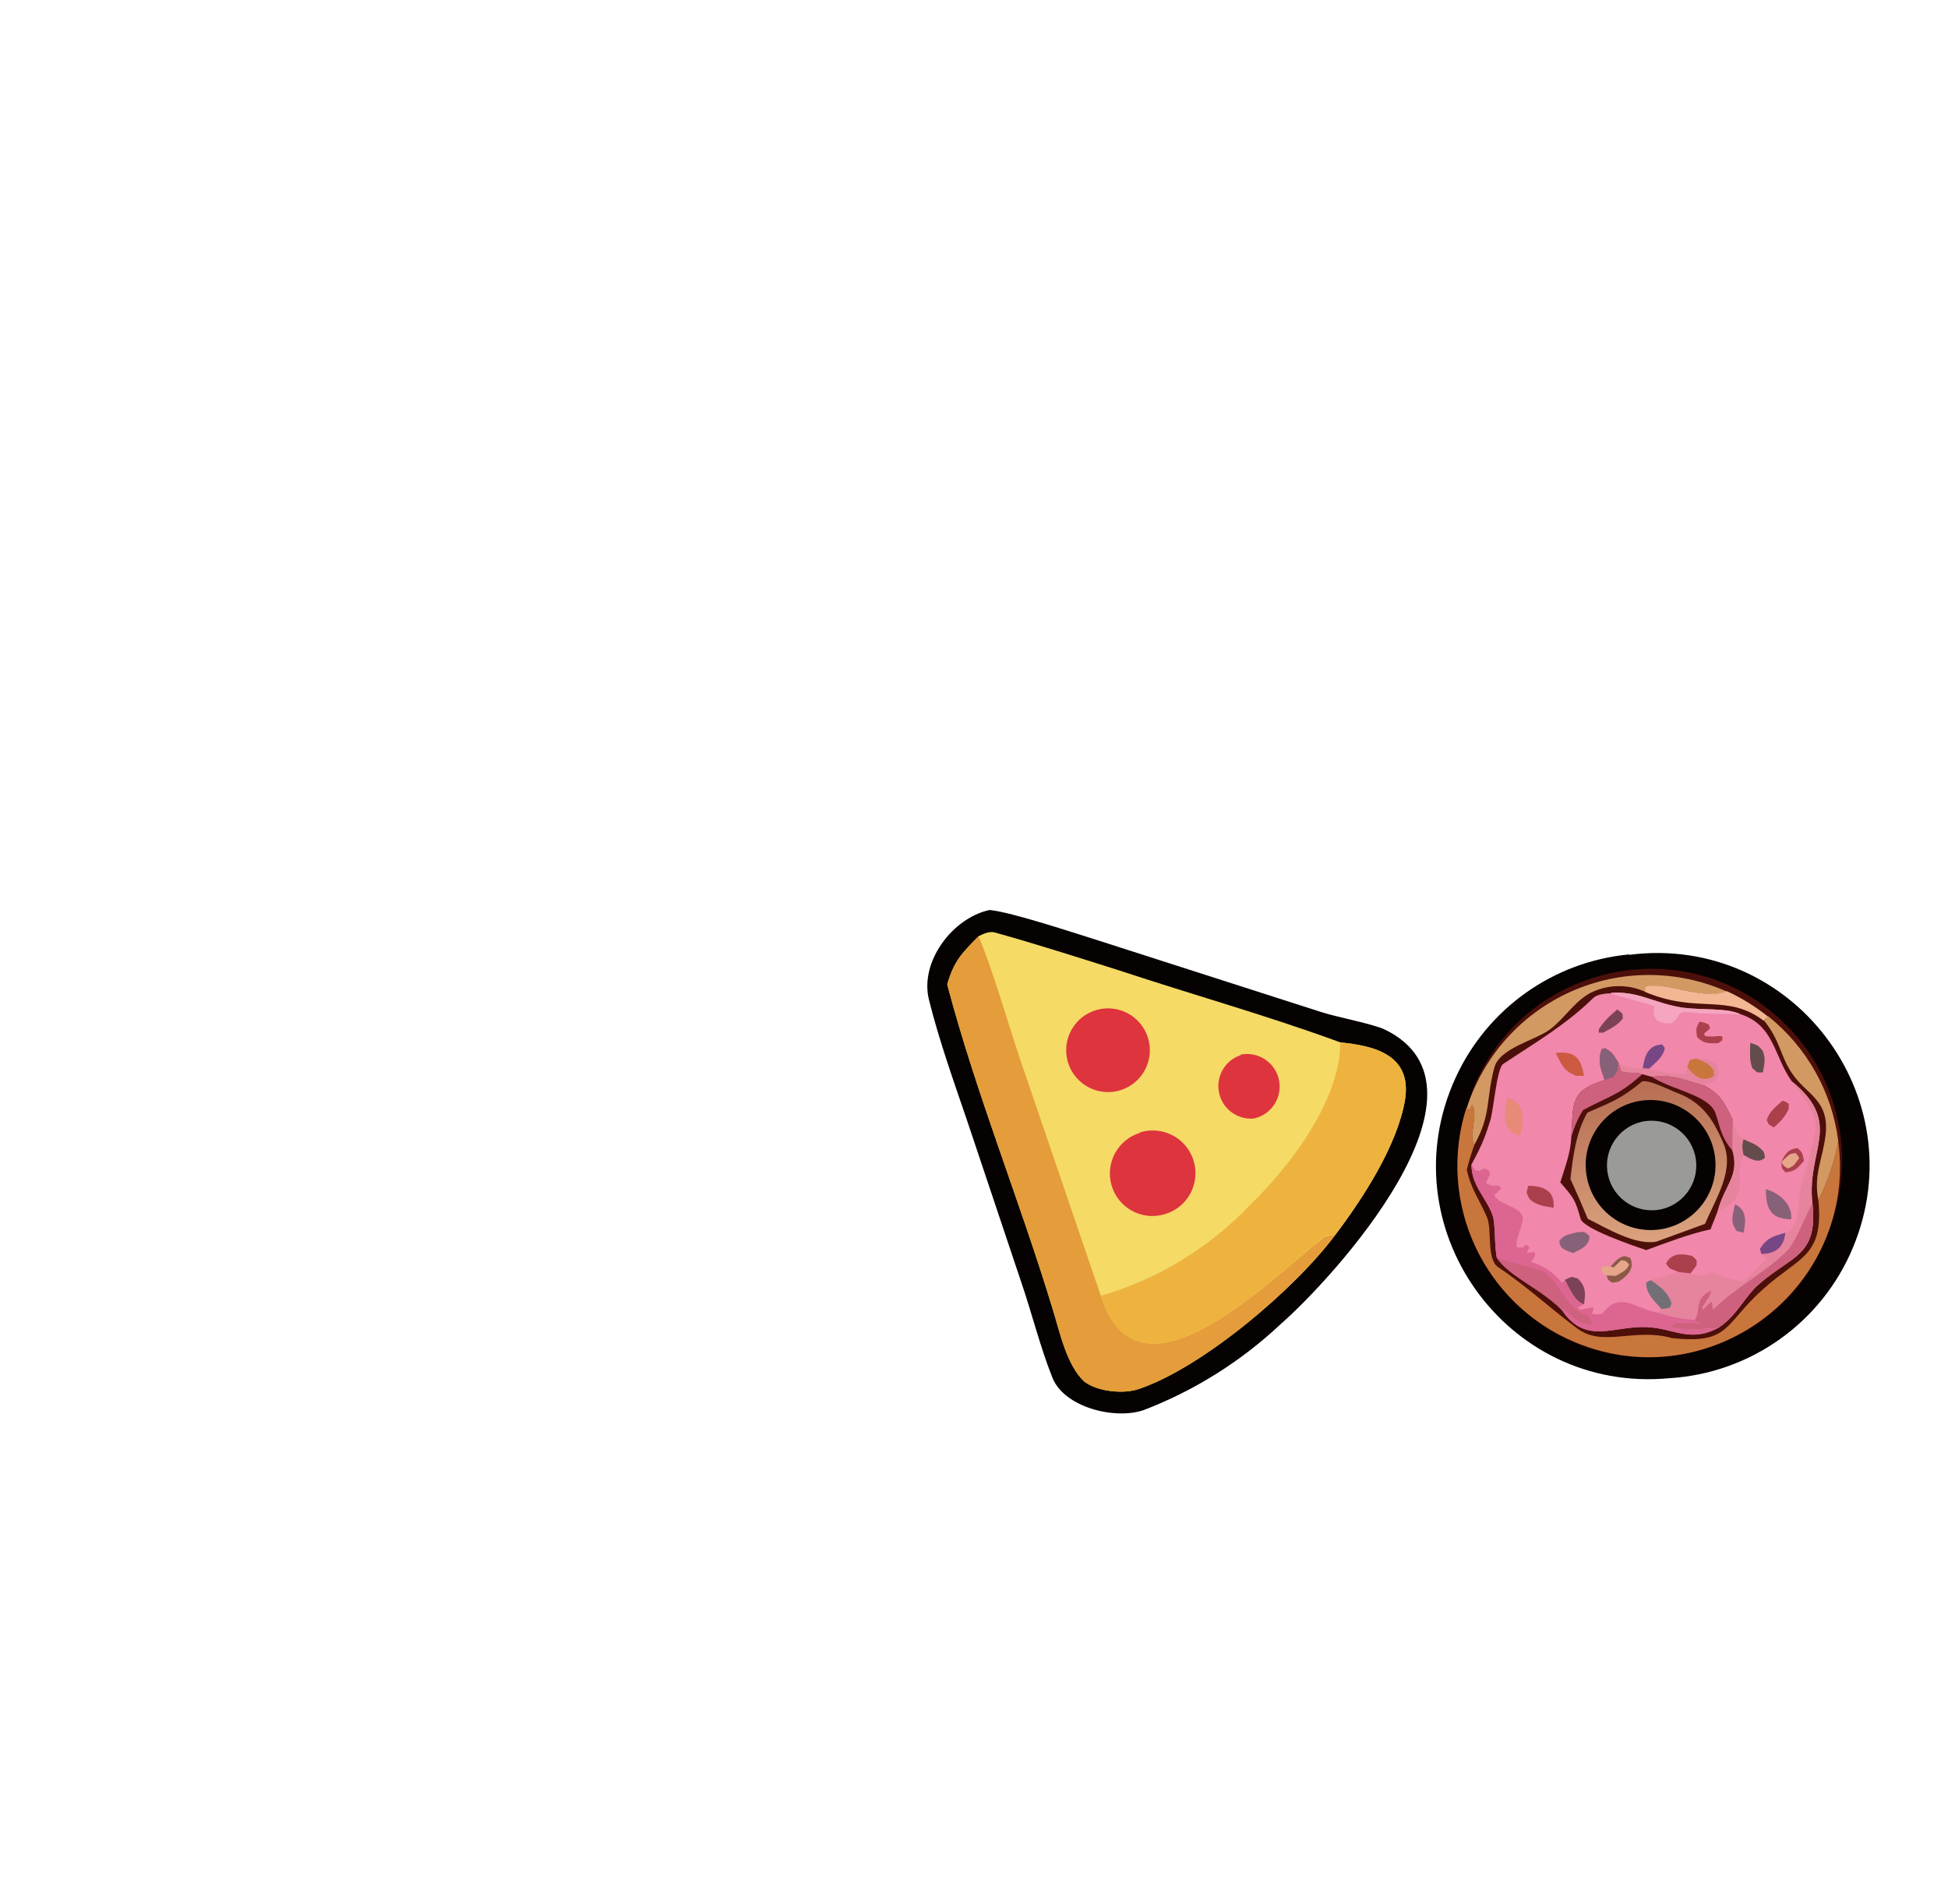
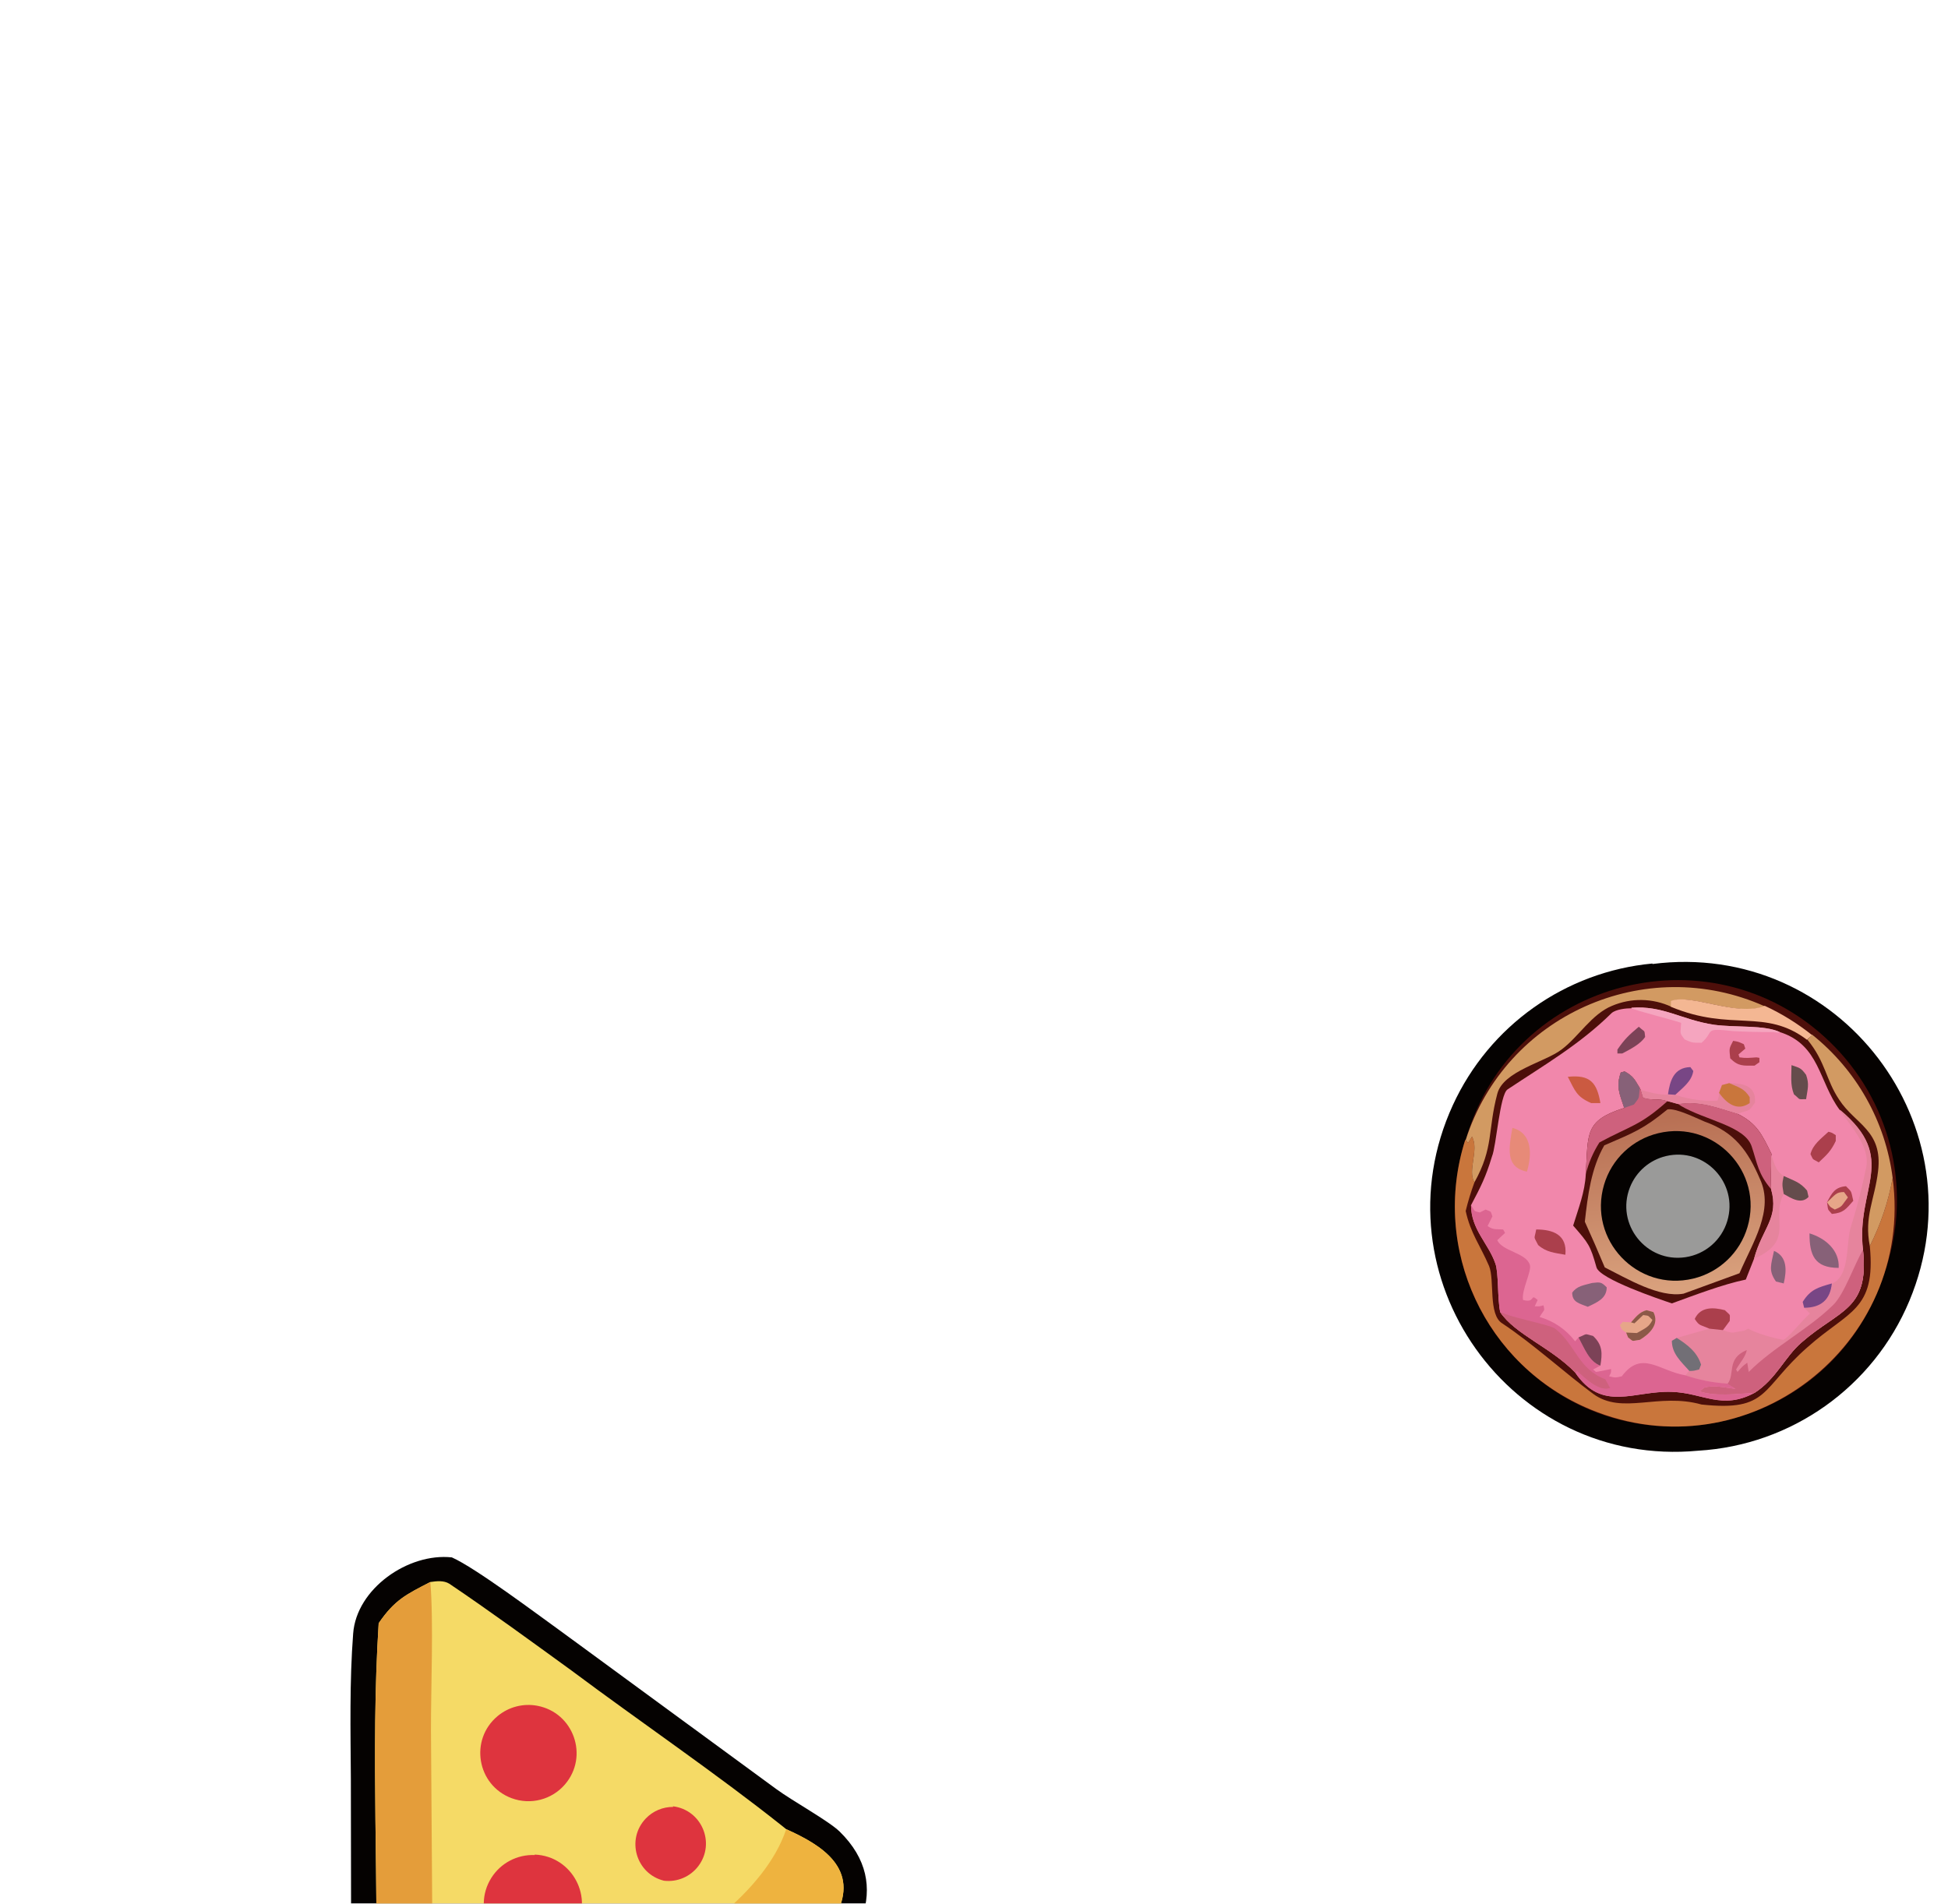
<svg xmlns="http://www.w3.org/2000/svg" width="44" height="43" viewBox="0 0 44 43">
  <defs>
    <clipPath id="clip_sgtfastfood_07">
      <rect x="0" y="0" width="44" height="43" />
    </clipPath>
  </defs>
  <g clip-path="url(#clip_sgtfastfood_07)">
-     <svg x="7.36" y="8.2" width="38.28" height="37.41" viewBox="302.735 92.883 345.962 391.463" preserveAspectRatio="xMidYMid meet" style="overflow:hidden">
+     <svg x="3.48" y="6.41" width="44" height="43" viewBox="302.71 92.887 345.95 391.467" preserveAspectRatio="xMidYMid meet" style="overflow:hidden">
      <defs>
-         <linearGradient id="m" x1="892.8" x2="884.2" y1="463.6" y2="462.7" gradientTransform="translate(-280.07 -357.64)" gradientUnits="userSpaceOnUse">
-           <stop offset="0" stop-color="#ab482f" />
-           <stop offset="1" stop-color="#c55f36" />
+         <linearGradient id="ak" x1="892.8" x2="884.2" y1="463.6" y2="462.7" gradientTransform="matrix(.89647 0 0 1 -280.07 -357.64)" gradientUnits="userSpaceOnUse">
+           <stop stop-color="#ab482f" offset="0" />
+           <stop stop-color="#c55f36" offset="1" />
        </linearGradient>
-         <linearGradient id="B" x1="703.1" x2="706.8" y1="513.5" y2="548.5" gradientTransform="translate(-116.9 -249.2)" gradientUnits="userSpaceOnUse">
-           <stop offset="0" stop-color="#b87054" />
-           <stop offset="1" stop-color="#d9a17d" />
+         <linearGradient id="ax" x1="703.1" x2="706.8" y1="513.5" y2="548.5" gradientTransform="translate(-116.89 -249.21)" gradientUnits="userSpaceOnUse">
+           <stop stop-color="#b87054" offset="0" />
+           <stop stop-color="#d9a17d" offset="1" />
        </linearGradient>
      </defs>
-       <path fill="url(#m)" d="M508.51 79.93c.45-5.8 1.57-9.57 8.65-7.47 2.06 3.8 1.88 4.6 1.52 9-3.4 9.7.06 37.58.45 37.7 0 5 1.44 16.5-3.85 17.9-1.65-.19-2.3.98-4.13-.95-2.38-.86-3.3-6.03-2.97-7.21-1.38-6.14 2.41-23.36 2.06-27.76-.12-1.73-1.93-15.44-1.81-17.3z" style="stroke:#000;stroke-width:3px" transform="translate(353.54 108.44)" />
-       <path fill="#c9763c" d="m508.61 82.86 2.3 2.3c.1 1.5 0 2.2 1 3.4 1-.6.6-.1 1.1-1.3 2.8 12.5 3.5 24.6 2.7 37.4-.4 6 3.81 11.29-3.19 11.19l-3.5-4.2c-.58-2.98.5-14 1.72-21.84 1.3-8.46-.01-13.88-.87-17.78-.14-1.74-1.5-7.3-1.36-9.17" style="stroke-width:3px" transform="translate(353.54 108.44)" />
-       <path fill="#050201" d="M432.3 222.2c5.3.5 20.5 5.6 26 7.3l52.3 16.8c4 1.3 12.3 2.8 15.2 4.2 28.6 14-12.3 58.8-24.8 69.7a99 99 0 0 1-32.2 20.2c-6.8 2.4-19-.6-21.7-7.8-2.8-7-4.8-15.1-7.3-22.4L427 272c-3.2-9.4-6.6-18.9-9-28.5-2.3-9 5.5-19.4 14.3-21.3" style="stroke-width:1" />
-       <path fill="#f5da66" d="M429.7 228.4c1.2-.6 2.5-1.2 3.8-.9 9.7 2.7 20 6 29.5 9 16.9 5.6 34.7 10.6 51.4 16.7l.8.3c8 .8 17 2.9 15.3 13.6-1.8 10.7-9.9 23.2-16.4 31.8-9.4 12.7-31.2 31.3-46.4 36.5-3.6 1.3-9.8.7-13-1.7-4.2-4-5.7-11.4-7.4-16.9-7.7-25.5-18.2-51.2-25-77 1.6-5.6 3.5-7.4 7.4-11.4" style="stroke-width:1" />
-       <path fill="#eeb33f" d="M515.2 253.5c8 .8 17 2.9 15.3 13.6-1.8 10.7-9.9 23.2-16.4 31.8l-2.5.4c-12.1 9.3-44 42.7-53 14.1a79 79 0 0 0 35.3-21.5c9.3-9 21.3-24.6 21.3-38.4" style="stroke-width:1" />
-       <path fill="#e49d3a" d="M429.7 228.4c3.3 7.7 7 20.7 9.8 29l19.1 56c9 28.6 40.9-4.8 53-14l2.5-.5c-9.4 12.7-31.2 31.3-46.4 36.5-3.6 1.3-9.8.7-13-1.7-4.2-4-5.7-11.4-7.4-16.9-7.7-25.5-18.2-51.2-25-77 1.6-5.6 3.5-7.4 7.4-11.4" style="stroke-width:1" />
-       <path fill="#de343e" d="M467.8 274.8a10.1 10.1 0 1 1 5.6 19.4 10.05 10.05 0 0 1-5.6-19.3m-9.2-29.3a9.9 9.9 0 1 1 2.73 19.6 9.9 9.9 0 0 1-2.72-19.6m33 10.8a7.7 7.7 0 1 1 3.1 15.1 7.7 7.7 0 0 1-3-15" style="stroke-width:1" />
-       <path fill="#050201" d="M583.5 232.8c38.41-4.95 67.77 33.53 52.85 69.26a50.3 50.3 0 0 1-43.44 30.83c-38.57 3.62-66.59-35.87-50.44-71.07a50.3 50.3 0 0 1 41.04-29.12" style="stroke-width:1" />
-       <path fill="#4d0f0a" d="M545.1 269c9.5-33.48 51.68-44.12 75.92-19.16a45.2 45.2 0 0 1 10.19 46.55c-10.55 33.18-53.06 42.5-76.51 16.78a45.2 45.2 0 0 1-9.7-44.18" style="stroke-width:1" />
-       <path fill="#c9763c" d="m545.1 269 .5.6.8-1.3c1.5 2.7-1 7 .5 9.4q-1.08 3-1.8 5.9c1 4.6 3 7.1 4.8 11.3 1.2 2.9-.2 10 2.7 11.8 6.2 4.1 12.9 10.2 18.7 14.5 6 4.4 13.4-.3 22.3 2.2 14 1.5 12.1-3.3 21.8-11.8 8.4-7.5 14.1-7.5 12.8-20.8a51 51 0 0 0 4.7-14c4.53 34.5-30 60.95-62.13 47.61A45.2 45.2 0 0 1 545 269" style="stroke-width:1" />
-       <path fill="#d29a62" d="M545.1 269a45.2 45.2 0 0 1 61.5-27.5c-5.8 2.2-15-2.7-19.2-1v1.1a15 15 0 0 0-12.2-.2c-4.2 1.7-6.9 6.4-10.4 9-3.4 2.6-12 4.4-13.2 9.1-2 7.5-.7 11-4.7 18.2-1.5-2.4 1-6.7-.5-9.4l-.8 1.3zm71.2-21.7a45 45 0 0 1 16.6 29.5 51 51 0 0 1-4.7 14c-1.2-6.1 1-9.5 1.7-15.4 1-8.4-4.7-9.6-8-14.7-2.7-4-2.8-7.8-6.5-12.3z" style="stroke-width:1" />
-       <path fill="#f4b793" d="M587.3 241.6v-1.2c4.2-1.6 13.5 3.3 19.3 1a47 47 0 0 1 9.7 6l-1 1c-8.7-6.6-15.5-1.6-28-6.8" style="stroke-width:1" />
-       <path fill="#f187ab" d="M579.2 241.8c6.5-.5 10.3 2.5 17 3.5 4.5.6 10.3 0 13.5 1.5 8.2 2.6 8 10.2 12.3 16 12.2 10.1 3.3 16 4.8 28.8 1.3 12.4-4.8 12.2-12.6 19-3.5 3-5.2 7.5-9.7 10.4-6.7 3.6-10.6 0-17-.2-7.8-.3-14.3 4.3-19.9-4-4.9-5.1-12.3-7.8-15.4-12.4-.6-2.7-.3-8.2-1-10-1.4-4.1-5-7-5-12 2-3.8 3-5.7 4.3-10 .9-2.1 1.6-12.7 3.2-13.8 7.5-5 14.8-9.2 21.4-15.7.9-.8 3-1 4.1-1" style="stroke-width:1" />
-       <path fill="#e6849d" d="M622.1 262.8c12.1 10.1 3.2 16 4.7 28.8 1.3 12.4-4.8 12.2-12.6 19-3.5 3-5.2 7.5-9.7 10.4-3.5.2-8 .8-11.3-.3l1-.8c2.1-.5 4.2 0 6.4.3l-1.7-1c-3-.4-5.7-.7-8.6-1.8l.8-1c-1.8-2-3.6-3.5-3.6-6.1l1-.6 6.7-1.9c1.1 0 1.7 0 2.8.3 2.3.8 1.7.5 4.4.1l.8-.4c1.8 1 5 1.9 7.2 2.3 1-.3 4-4.2 5.5-5.4l-1.2-1.2q5.21 0 5.8-5c3.6-1.6 2.8-7.9 3.7-11.3q2.01-6.3 3.3-12.8c.7-4-3.1-8.2-5.5-11.5" style="stroke-width:1" />
-       <path fill="#ce617d" d="M626.8 291.6c1.3 12.4-4.8 12.2-12.6 19-3.5 3-5.2 7.5-9.7 10.4-3.5.2-8 .8-11.3-.3l1-.8c2.1-.5 4.2 0 6.4.3l-1.7-1c1.7-2-.3-5.2 4-7-.2 1.3-1.4 2.6-2.2 4l.3.5c.9-1 .9-1.1 2-1.9l.3 1.9c5.2-5.2 12.2-8.7 17.4-13.8 2.3-2.3 4.3-8.3 6.1-11.3" style="stroke-width:1" />
-       <path fill="#726f76" d="M591.1 316.5c-1.8-2-3.6-3.6-3.6-6.2l1-.6c2.2 1.4 4.2 2.9 5 5.5l-.4 1c-1 .2-.9.3-2 .3" style="stroke-width:1" />
-       <path fill="#dc6591" d="M546.2 282.4c1 1.5.4 1.1 1.8 1.5l1.2-.6c1.3.6.9.1 1.4 1.4l-1 2c1.2.8 1.6.6 3.2.7l.4.7-1.6 1.5c1 2.3 6 2.6 6.7 5.1.4 1.3-1.8 5.3-1.4 7.2 2.7.7 1.3-1.5 3 0l-.6 1.3c1.2 0 .6.1 1.8-.2.3 1.3.2.7-.8 2.4a14 14 0 0 1 7.3 5l.7-.8c1.2 2.2 2.2 5 4.5 5.8l-1.5.8.6.5.6-.1 2.5-.5c0 1 0 .6-.4 1.5 1.3.3 1.3.3 2.6 0 4.1-5.5 7.7-1.1 13.1-.2q4.1 1.4 8.6 1.7l1.7 1.1c-2.2-.3-4.3-.8-6.4-.3l-1 .8c3.3 1.1 7.8.5 11.3.3-6.7 3.6-10.6 0-17-.2-7.8-.3-14.3 4.3-19.9-4-4.9-5.1-12.3-7.8-15.4-12.4-.6-2.7-.3-8.2-1-10-1.4-4.1-5-7-5-12" style="stroke-width:1" />
-       <path fill="#ce617d" d="m552.2 304.4.8.3c2.8 1.1 9.4 2.3 10.5 3.1 4.2 3.3 4.7 8.3 10.3 10.4l1 1.8c-2.3.8-5.1-2-6.8-3.5l-.4.3c-4.9-5.1-12.3-7.8-15.4-12.4" style="stroke-width:1" />
-       <path fill="#f5a5bf" d="M579.2 241.8c6.5-.5 10.3 2.5 17 3.5 4.5.6 10.3 0 13.5 1.5-.8.2-.3.1-1.4 0h-.6q-3.78 0-7.6-.2c-6.3-.7-3.7 0-6.5 2.4-2 0-1.9 0-3.5-.7-1.1-1.5-.8-1-.7-3.4-2-.7-9.3-2.5-10.2-3" style="stroke-width:1" />
-       <path fill="#ab3f4c" d="M595.2 307.8c-2-.9-2-.5-3-2 1.2-2.6 3.9-2.4 6.2-1.8 1.3 1.3 1 .6 1 2.2l-1.4 1.9z" style="stroke-width:1" />
-       <path fill="#784685" d="m614.7 303.5-.3-1.2c1.6-2.6 3.2-3 6-3.8q-.48 5-5.7 5" style="stroke-width:1" />
-       <path fill="#7c4257" d="M568.3 309.6c2-.8 1-.8 3-.3 2 1.9 1.9 3.6 1.5 6.1-2.3-.8-3.3-3.6-4.5-5.8" style="stroke-width:1" />
-       <path fill="#4d0f0a" d="M577.7 262.4c-1-3-1.7-4.4-.7-7.3l.8-.2c1.8 1 2 1.6 3.1 3.4l.2.4.5 1.6c2.5.7 2.9 0 5 .7l2.2.6c4.5-.7 7.8.7 12.2 2 4 2 5 4.2 7 8.3-.1 2-.2 5.3-.1 7.2 1.7 6-1.8 8-3.5 14.3l-1.7 4.3c-4.8 1-10.5 3.2-15.2 4.9-2.7-.9-14.8-5-15.5-7.4-1.3-4.6-1.6-4.9-4.8-8.6 1.1-3.6 2.4-6.8 2.6-10.6.5-8.4-.3-11 7.9-13.6" style="stroke-width:1" />
-       <path fill="#ce617d" d="M577.7 262.4c-1-3-1.7-4.4-.7-7.3l.8-.2c1.8 1 2 1.6 3.1 3.4l.2.4.5 1.6c2.5.7 2.9 0 5 .7-5.7 5.1-7.5 5-14 8.5a22 22 0 0 0-2.8 6.5c.5-8.4-.3-11 7.9-13.6" style="stroke-width:1" />
-       <path fill="#876178" d="M577.7 262.4c-1-3-1.7-4.4-.7-7.3l.8-.2c1.8 1 2 1.6 3.1 3.4-.3 2.4.1 1.7-1.2 3.4z" style="stroke-width:1" />
-       <path fill="#ce617d" d="M588.8 261.6c4.5-.7 7.8.7 12.2 2 4 2 5 4.2 7 8.3-.1 2-.2 5.3-.1 7.2-2.7-3.2-2.8-5.2-4-8.8-1.4-4.2-9.6-5.4-14.5-8.3z" style="stroke-width:1" />
-       <path fill="url(#B)" d="M586.6 262.7c1.7-.3 5.7 1.7 7.6 2.5 6.2 2.2 8.9 6 11.4 11.8 3 6.4-1.5 13.1-4.2 19.4l-11.5 4.2c-5 .9-11.6-3.1-16.2-5.4q-1.99-4.8-4.1-9.4c.6-5.4 1.3-11 4-15.7 6-2.6 8-3.3 13-7.4" style="stroke-width:1" />
-       <path fill="#050201" d="M584.7 267.6a15.38 15.38 0 1 1 7.21 29.9 15.38 15.38 0 0 1-7.2-29.9" style="stroke-width:1" />
-       <path fill="#9a9a99" d="M586.3 272.3a10.6 10.6 0 1 1 4.89 20.63 10.6 10.6 0 0 1-4.88-20.63" style="stroke-width:1" />
-       <path fill="#e6849d" d="M607.9 271.9c.7 2 .9 3.4 2.6 4.5 2.1 1 3.3 1.2 4.8 3l.3 1.3c-1.5 1.6-3.5.3-5.1-.6-2.8 5 2.5 9.6-6.1 13.3 1.7-6.3 5.2-8.4 3.5-14.3z" style="stroke-width:1" />
-       <path fill="#654c4c" d="M610.5 276.4c2.1 1 3.3 1.2 4.8 3l.3 1.3c-1.5 1.6-3.5.3-5.1-.6-.3-1.8-.4-1.9 0-3.7" style="stroke-width:1" />
-       <path fill="#e6849d" d="M599.3 257.3c3 .1 5.5.5 5.3 4-1.4 2-1 1.4-3.6 2.3-4.4-1.3-7.7-2.7-12.2-2l-2.2-.6c-2.1-.8-2.5 0-5-.7l-.5-1.6c2.3.6 3.2.9 5.6 1h1.5c2.8.95 5.76 1.36 8.7 1.2.2-.8.3-.8.3-1.6l.6-1.6z" style="stroke-width:1" />
-       <path fill="#c9763c" d="m597.2 259.3.6-1.6 1.5-.4c2 .9 3.1 1.1 4.2 2.9v1.2c-2.6 1.8-4.8 0-6.3-2.1" style="stroke-width:1" />
-       <path fill="#e6a689" d="M579.1 306.5c1-1.1 1.7-2.1 3.2-2.5l1.4.4c1.3 2.5-.8 4.5-2.8 5.7-1.8.2-1.1.5-2.4-.5l-.4-1c-1-.7-.7-.3-1.3-1.5l.6-.7z" style="stroke-width:1" />
-       <path fill="#8c5948" d="M579.1 306.5c1-1.1 1.7-2.1 3.2-2.5l1.4.4c1.3 2.5-.8 4.5-2.8 5.7-1.8.2-1.1.5-2.4-.5l-.4-1 2.2.1c1.7-1 2.5-1.2 3.2-2.7-1.1-1-.5-.8-1.9-1l-1.8 1.7z" style="stroke-width:1" />
-       <path fill="#e78a78" d="M554.7 266.5c4.2 1.1 4 5.6 3 9-4.7-.9-3.6-5.3-3-9" style="stroke-width:1" />
-       <path fill="#876178" d="M615.8 288.2c3.3 1 6.2 3.5 6 7.1-5 0-6-2.7-6-7m-44.7 10.1c1.7-.2 1.9-.2 3 .9 0 2.3-2 3.1-3.9 4-1.7-.7-3.2-.9-3.2-2.9 1-1.4 2.3-1.5 4.1-2" style="stroke-width:1" />
-       <path fill="#ab3f4c" d="M559.6 287.4c3.5 0 6.4 1.1 6 5.2-2.2-.4-3.9-.5-5.6-2-1-2-.8-1-.4-3.2m59.8-5.6c1-1.9 1.6-3.1 3.9-3.3 1.3 1.3 1 .9 1.5 3-1.5 1.7-2 2.5-4.4 2.7-1-1.2-.7-.5-1-2.4" style="stroke-width:1" />
-       <path fill="#e6a689" d="M619.4 281.8c1.7-1.5 1.8-2.1 3.5-2.1l.8 1.1c-1.4 1.8-1 1.8-2.7 2.5-1.2-.7-.8-.4-1.6-1.5" style="stroke-width:1" />
-       <path fill="#cb5a41" d="M566.1 256c4.7-.5 6 1.3 6.7 5.4h-1.9c-3-1.3-3.3-2.5-4.8-5.4" style="stroke-width:1" />
-       <path fill="#ab3f4c" d="M619.7 267.3c.8.2.7.2 1.5.7v1.2c-1 2.1-1.8 2.8-3.5 4.4-1.5-.9-1-.3-1.7-1.7.5-2 2.2-3.2 3.7-4.6" style="stroke-width:1" />
-       <path fill="#654c4c" d="M612.1 253.6c1.7.6 1.9.5 3 2 .7 2 .3 2.9 0 5-1.9 0-1 .2-2.5-1-.8-2-.5-3.9-.5-6" style="stroke-width:1" />
-       <path fill="#784685" d="M586.7 259.6c.4-2.8 1.2-5.5 4.6-5.6l.6.8c-.3 2.1-2.1 3.4-3.7 4.9z" style="stroke-width:1" />
-       <path fill="#ab3f4c" d="M600.1 248.6c1.2.2 1.1.2 2.2.7l.3.9-1.4 1.2.2.6c1.4.2 2 .1 3.5 0l.6.1v.9l-1 .7c-2.3 0-3.3.2-5-1.5-.2-2-.3-1.9.6-3.6" style="stroke-width:1" />
-       <path fill="#7c4257" d="M580.7 245.7c1.4 1.3 1.1.5 1.3 2.1-1 1.5-3 2.5-4.7 3.4h-1v-.8c1.5-2.2 2.4-3 4.4-4.7" style="stroke-width:1" />
-       <path fill="#876178" d="M608.5 291.8c2.8 1.2 2.6 4.1 2 6.7l-1.6-.4c-1.6-2.3-1-3.4-.4-6.3" style="stroke-width:1" />
+       <g transform="matrix(.95101 .30916 -.30916 .95101 -2e-6 0)" style="transform-origin:-231.847px -156.556px">
+ 
+ 
+ 
+ 
+ 
+ </g>
+       <g transform="translate(353.54 108.44)" stroke-width="3px">
+         <path d="m508.51 79.925c0.448-5.8 1.565-9.568 8.647-7.468 2.062 3.8 1.883 4.6 1.524 9-3.408 9.694 0.052 37.584 0.448 37.7 0 5 1.435 16.5-3.854 17.9-1.645-0.182-2.297 0.988-4.128-0.948-2.38-0.854-3.307-6.027-2.969-7.211-1.383-6.135 2.413-23.358 2.058-27.758-0.119-1.734-1.929-15.442-1.81-17.308l0.084-3.907z" fill="url(#ak)" stroke="#000" />
+         <path d="m508.61 82.857 2.3 2.3c0.1 1.5 0 2.2 1 3.4 1-0.6 0.6-0.1 1.1-1.3 2.8 12.5 3.5 24.6 2.7 37.4-0.4 6 3.814 11.293-3.186 11.193l-3.514-4.193c-0.567-2.99 0.511-14.001 1.726-21.848 1.31-8.462-7e-3 -13.881-0.872-17.781-0.133-1.734-1.487-7.305-1.354-9.171" fill="#c9763c" />
+       </g>
+       <g transform="matrix(.94871 .31614 -.31614 .94871 -3.2528 7.368)" style="transform-origin:476.68px 281.702px">
+         <path d="m432.31 222.2c5.3 0.5 20.5 5.6 26 7.3l52.3 16.8c4 1.3 12.3 2.8 15.2 4.2 28.6 14-12.3 58.8-24.8 69.7-9.327 8.75-20.262 15.609-32.2 20.2-6.8 2.4-19-0.6-21.7-7.8-2.8-7-4.8-15.1-7.3-22.4l-12.8-38.2c-3.2-9.4-6.6-18.9-9-28.5-2.3-9 5.5-19.4 14.3-21.3" fill="#050201" />
+         <path d="m429.71 228.4c1.2-0.6 2.5-1.2 3.8-0.9 9.7 2.7 20 6 29.5 9 16.9 5.6 34.7 10.6 51.4 16.7l0.8 0.3c8 0.8 17 2.9 15.3 13.6-1.8 10.7-9.9 23.2-16.4 31.8-9.4 12.7-31.2 31.3-46.4 36.5-3.6 1.3-9.8 0.7-13-1.7-4.2-4-5.7-11.4-7.4-16.9-7.7-25.5-18.2-51.2-25-77 1.6-5.6 3.5-7.4 7.4-11.4" fill="#f5da66" />
+         <path d="m515.21 253.5c8 0.8 17 2.9 15.3 13.6-1.8 10.7-9.9 23.2-16.4 31.8l-2.5 0.4c-12.1 9.3-44 42.7-53 14.1 13.466-3.907 25.65-11.328 35.3-21.5 9.3-9 21.3-24.6 21.3-38.4" fill="#eeb33f" />
+         <path d="m429.71 228.4c3.3 7.7 7 20.7 9.8 29l19.1 56c9 28.6 40.9-4.8 53-14l2.5-0.5c-9.4 12.7-31.2 31.3-46.4 36.5-3.6 1.3-9.8 0.7-13-1.7-4.2-4-5.7-11.4-7.4-16.9-7.7-25.5-18.2-51.2-25-77 1.6-5.6 3.5-7.4 7.4-11.4" fill="#e49d3a" />
+         <path d="m467.81 274.8c7.467-2.156 14.468 4.58 12.601 12.125-0.867 3.501-3.535 6.274-7.001 7.275-7.428 2.155-14.404-4.539-12.557-12.05 0.858-3.486 3.51-6.25 6.957-7.25m-9.2-29.3c7.549-1.045 13.399 6.473 10.529 13.534-1.565 3.853-5.372 6.316-9.529 6.166-7.616-0.276-12.078-8.692-8.031-15.15 1.555-2.483 4.13-4.149 7.031-4.55m33 10.8c5.812-1.194 10.736 4.352 8.864 9.982-0.869 2.613-3.066 4.564-5.764 5.118-5.907 0.483-10.123-5.609-7.589-10.968 0.909-1.919 2.569-3.378 4.589-4.032" fill="#de343e" />
+       </g>
+       <path d="m583.51 232.8c38.404-4.945 67.76 33.538 52.84 69.269-7.403 17.73-24.26 29.694-43.44 30.831-38.567 3.618-66.588-35.871-50.438-71.08 7.496-16.341 23.139-27.441 41.038-29.12" fill="#050201" />
+       <path d="m545.11 269c9.497-33.474 51.669-44.115 75.91-19.154 11.966 12.322 15.914 30.36 10.19 46.554-10.546 33.178-53.054 42.498-76.514 16.775-10.888-11.937-14.58-28.777-9.686-44.175" fill="#4d0f0a" />
+       <path d="m545.11 269 0.5 0.6 0.8-1.3c1.5 2.7-1 7 0.5 9.4-0.733 2-1.333 3.966-1.8 5.9 1 4.6 3 7.1 4.8 11.3 1.2 2.9-0.2 10 2.7 11.8 6.2 4.1 12.9 10.2 18.7 14.5 6 4.4 13.4-0.3 22.3 2.2 14 1.5 12.1-3.3 21.8-11.8 8.4-7.5 14.1-7.5 12.8-20.8 2.238-4.414 3.821-9.13 4.7-14 4.52 34.5-30.003 60.955-62.141 47.619-21.666-8.99-32.854-33.061-25.759-55.419" fill="#c9763c" />
+       <path d="m545.11 269c8.206-25.666 36.901-38.497 61.5-27.5-5.8 2.2-15-2.7-19.2-1v1.1c-3.854-1.793-8.288-1.865-12.2-0.2-4.2 1.7-6.9 6.4-10.4 9-3.4 2.6-12 4.4-13.2 9.1-2 7.5-0.7 11-4.7 18.2-1.5-2.4 1-6.7-0.5-9.4l-0.8 1.3-0.5-0.6zm71.2-21.7c9.162 7.298 15.117 17.881 16.6 29.5-0.879 4.87-2.462 9.586-4.7 14-1.2-6.1 1-9.5 1.7-15.4 1-8.4-4.7-9.6-8-14.7-2.7-4-2.8-7.8-6.5-12.3l0.9-1.1z" fill="#d29a62" />
+       <path d="m587.31 241.6v-1.2c4.2-1.6 13.5 3.3 19.3 1 3.467 1.6 6.7 3.6 9.7 6l-1 1c-8.7-6.6-15.5-1.6-28-6.8" fill="#f4b793" />
+       <path d="m579.21 241.8c6.5-0.5 10.3 2.5 17 3.5 4.5 0.6 10.3 0 13.5 1.5 8.2 2.6 8 10.2 12.3 16 12.2 10.1 3.3 16 4.8 28.8 1.3 12.4-4.8 12.2-12.6 19-3.5 3-5.2 7.5-9.7 10.4-6.7 3.6-10.6 0-17-0.2-7.8-0.3-14.3 4.3-19.9-4-4.9-5.1-12.3-7.8-15.4-12.4-0.6-2.7-0.3-8.2-1-10-1.4-4.1-5-7-5-12 2-3.8 3-5.7 4.3-10 0.9-2.1 1.6-12.7 3.2-13.8 7.5-5 14.8-9.2 21.4-15.7 0.9-0.8 3-1 4.1-1" fill="#f187ab" />
+       <path d="m622.11 262.8c12.1 10.1 3.2 16 4.7 28.8 1.3 12.4-4.8 12.2-12.6 19-3.5 3-5.2 7.5-9.7 10.4-3.5 0.2-8 0.8-11.3-0.3l1-0.8c2.1-0.5 4.2 0 6.4 0.3l-1.7-1c-3-0.4-5.7-0.7-8.6-1.8l0.8-1c-1.8-2-3.6-3.5-3.6-6.1l1-0.6 6.7-1.9c1.1 0 1.7 0 2.8 0.3 2.3 0.8 1.7 0.5 4.4 0.1l0.8-0.4c1.8 1 5 1.9 7.2 2.3 1-0.3 4-4.2 5.5-5.4l-1.2-1.2c3.467 0 5.4-1.667 5.8-5 3.6-1.6 2.8-7.9 3.7-11.3 1.334-4.2 2.434-8.467 3.3-12.8 0.7-4-3.1-8.2-5.5-11.5" fill="#e6849d" />
+       <path d="m626.81 291.6c1.3 12.4-4.8 12.2-12.6 19-3.5 3-5.2 7.5-9.7 10.4-3.5 0.2-8 0.8-11.3-0.3l1-0.8c2.1-0.5 4.2 0 6.4 0.3l-1.7-1c1.7-2-0.3-5.2 4-7-0.2 1.3-1.4 2.6-2.2 4l0.3 0.5c0.9-1 0.9-1.1 2-1.9l0.3 1.9c5.2-5.2 12.2-8.7 17.4-13.8 2.3-2.3 4.3-8.3 6.1-11.3" fill="#ce617d" />
+       <path d="m591.11 316.5c-1.8-2-3.6-3.6-3.6-6.2l1-0.6c2.2 1.4 4.2 2.9 5 5.5l-0.4 1c-1 0.2-0.9 0.3-2 0.3" fill="#726f76" />
+       <path d="m546.21 282.4c1 1.5 0.4 1.1 1.8 1.5l1.2-0.6c1.3 0.6 0.9 0.1 1.4 1.4l-1 2c1.2 0.8 1.6 0.6 3.2 0.7l0.4 0.7-1.6 1.5c1 2.3 6 2.6 6.7 5.1 0.4 1.3-1.8 5.3-1.4 7.2 2.7 0.7 1.3-1.5 3 0l-0.6 1.3c1.2 0 0.6 0.1 1.8-0.2 0.3 1.3 0.2 0.7-0.8 2.4 2.91 0.833 5.471 2.588 7.3 5l0.7-0.8c1.2 2.2 2.2 5 4.5 5.8l-1.5 0.8 0.6 0.5 0.6-0.1 2.5-0.5c0 1 0 0.6-0.4 1.5 1.3 0.3 1.3 0.3 2.6 0 4.1-5.5 7.7-1.1 13.1-0.2 2.734 0.933 5.6 1.5 8.6 1.7l1.7 1.1c-2.2-0.3-4.3-0.8-6.4-0.3l-1 0.8c3.3 1.1 7.8 0.5 11.3 0.3-6.7 3.6-10.6 0-17-0.2-7.8-0.3-14.3 4.3-19.9-4-4.9-5.1-12.3-7.8-15.4-12.4-0.6-2.7-0.3-8.2-1-10-1.4-4.1-5-7-5-12" fill="#dc6591" />
+       <path d="m552.21 304.4 0.8 0.3c2.8 1.1 9.4 2.3 10.5 3.1 4.2 3.3 4.7 8.3 10.3 10.4l1 1.8c-2.3 0.8-5.1-2-6.8-3.5l-0.4 0.3c-4.9-5.1-12.3-7.8-15.4-12.4" fill="#ce617d" />
+       <path d="m579.21 241.8c6.5-0.5 10.3 2.5 17 3.5 4.5 0.6 10.3 0 13.5 1.5-0.8 0.2-0.3 0.1-1.4 0h-0.6c-2.533 0-5.066-0.067-7.6-0.2-6.3-0.7-3.7 0-6.5 2.4-2 0-1.9 0-3.5-0.7-1.1-1.5-0.8-1-0.7-3.4-2-0.7-9.3-2.5-10.2-3" fill="#f5a5bf" />
+       <path d="m595.21 307.8c-2-0.9-2-0.5-3-2 1.2-2.6 3.9-2.4 6.2-1.8 1.3 1.3 1 0.6 1 2.2l-1.4 1.9-2.8-0.3z" fill="#ab3f4c" />
+       <path d="m614.71 303.5-0.3-1.2c1.6-2.6 3.2-3 6-3.8-0.333 3.333-2.233 5-5.7 5" fill="#784685" />
+       <path d="m568.31 309.6c2-0.8 1-0.8 3-0.3 2 1.9 1.9 3.6 1.5 6.1-2.3-0.8-3.3-3.6-4.5-5.8" fill="#7c4257" />
+       <path d="m577.71 262.4c-1-3-1.7-4.4-0.7-7.3l0.8-0.2c1.8 1 2 1.6 3.1 3.4l0.2 0.4 0.5 1.6c2.5 0.7 2.9 0 5 0.7l2.2 0.6c4.5-0.7 7.8 0.7 12.2 2 4 2 5 4.2 7 8.3-0.1 2-0.2 5.3-0.1 7.2 1.7 6-1.8 8-3.5 14.3l-1.7 4.3c-4.8 1-10.5 3.2-15.2 4.9-2.7-0.9-14.8-5-15.5-7.4-1.3-4.6-1.6-4.9-4.8-8.6 1.1-3.6 2.4-6.8 2.6-10.6 0.5-8.4-0.3-11 7.9-13.6" fill="#4d0f0a" />
+       <path d="m577.71 262.4c-1-3-1.7-4.4-0.7-7.3l0.8-0.2c1.8 1 2 1.6 3.1 3.4l0.2 0.4 0.5 1.6c2.5 0.7 2.9 0 5 0.7-5.7 5.1-7.5 5-14 8.5-1.278 2.001-2.223 4.196-2.8 6.5 0.5-8.4-0.3-11 7.9-13.6" fill="#ce617d" />
+       <path d="m577.71 262.4c-1-3-1.7-4.4-0.7-7.3l0.8-0.2c1.8 1 2 1.6 3.1 3.4-0.3 2.4 0.1 1.7-1.2 3.4l-2 0.7z" fill="#876178" />
+       <path d="m588.81 261.6c4.5-0.7 7.8 0.7 12.2 2 4 2 5 4.2 7 8.3-0.1 2-0.2 5.3-0.1 7.2-2.7-3.2-2.8-5.2-4-8.8-1.4-4.2-9.6-5.4-14.5-8.3l-0.6-0.4z" fill="#ce617d" />
+       <path d="m586.61 262.7c1.7-0.3 5.7 1.7 7.6 2.5 6.2 2.2 8.9 6 11.4 11.8 3 6.4-1.5 13.1-4.2 19.4l-11.5 4.2c-5 0.9-11.6-3.1-16.2-5.4-1.333-3.2-2.7-6.334-4.1-9.4 0.6-5.4 1.3-11 4-15.7 6-2.6 8-3.3 13-7.4" fill="url(#ax)" />
+       <path d="m584.71 267.6c11.509-2.772 21.702 7.955 18.347 19.307-1.556 5.269-5.806 9.307-11.147 10.593-11.508 2.771-21.701-7.955-18.347-19.308 1.557-5.268 5.806-9.306 11.147-10.592" fill="#050201" />
+       <path d="m586.31 272.3c7.941-1.878 14.937 5.545 12.593 13.361-1.181 3.935-4.529 6.834-8.593 7.439-8.071 1.201-14.416-6.785-11.421-14.375 1.274-3.227 4.045-5.627 7.421-6.425" fill="#9a9a99" />
+       <path d="m607.91 271.9c0.7 2 0.9 3.4 2.6 4.5 2.1 1 3.3 1.2 4.8 3l0.3 1.3c-1.5 1.6-3.5 0.3-5.1-0.6-2.8 5 2.5 9.6-6.1 13.3 1.7-6.3 5.2-8.4 3.5-14.3v-7.2z" fill="#e6849d" />
+       <path d="m610.51 276.4c2.1 1 3.3 1.2 4.8 3l0.3 1.3c-1.5 1.6-3.5 0.3-5.1-0.6-0.3-1.8-0.4-1.9 0-3.7" fill="#654c4c" />
+       <path d="m599.31 257.3c3 0.1 5.5 0.5 5.3 4-1.4 2-1 1.4-3.6 2.3-4.4-1.3-7.7-2.7-12.2-2l-2.2-0.6c-2.1-0.8-2.5 0-5-0.7l-0.5-1.6c2.3 0.6 3.2 0.9 5.6 1h1.5c2.796 0.955 5.75 1.362 8.7 1.2 0.2-0.8 0.3-0.8 0.3-1.6l0.6-1.6 1.5-0.4z" fill="#e6849d" />
+       <path d="m597.21 259.3 0.6-1.6 1.5-0.4c2 0.9 3.1 1.1 4.2 2.9v1.2c-2.6 1.8-4.8 0-6.3-2.1" fill="#c9763c" />
+       <path d="m579.11 306.5c1-1.1 1.7-2.1 3.2-2.5l1.4 0.4c1.3 2.5-0.8 4.5-2.8 5.7-1.8 0.2-1.1 0.5-2.4-0.5l-0.4-1c-1-0.7-0.7-0.3-1.3-1.5l0.6-0.7 1.7 0.1z" fill="#e6a689" />
+       <path d="m579.11 306.5c1-1.1 1.7-2.1 3.2-2.5l1.4 0.4c1.3 2.5-0.8 4.5-2.8 5.7-1.8 0.2-1.1 0.5-2.4-0.5l-0.4-1 2.2 0.1c1.7-1 2.5-1.2 3.2-2.7-1.1-1-0.5-0.8-1.9-1l-1.8 1.7-0.7-0.2z" fill="#8c5948" />
+       <path d="m554.71 266.5c4.2 1.1 4 5.6 3 9-4.7-0.9-3.6-5.3-3-9" fill="#e78a78" />
+       <path d="m615.81 288.2c3.3 1 6.2 3.5 6 7.1-5 0-6-2.7-6-7m-44.7 10.1c1.7-0.2 1.9-0.2 3 0.9 0 2.3-2 3.1-3.9 4-1.7-0.7-3.2-0.9-3.2-2.9 1-1.4 2.3-1.5 4.1-2" fill="#876178" />
+       <path d="m559.61 287.4c3.5 0 6.4 1.1 6 5.2-2.2-0.4-3.9-0.5-5.6-2-1-2-0.8-1-0.4-3.2m59.8-5.6c1-1.9 1.6-3.1 3.9-3.3 1.3 1.3 1 0.9 1.5 3-1.5 1.7-2 2.5-4.4 2.7-1-1.2-0.7-0.5-1-2.4" fill="#ab3f4c" />
+       <path d="m619.41 281.8c1.7-1.5 1.8-2.1 3.5-2.1l0.8 1.1c-1.4 1.8-1 1.8-2.7 2.5-1.2-0.7-0.8-0.4-1.6-1.5" fill="#e6a689" />
+       <path d="m566.11 256c4.7-0.5 6 1.3 6.7 5.4h-1.9c-3-1.3-3.3-2.5-4.8-5.4" fill="#cb5a41" />
+       <path d="m619.71 267.3c0.8 0.2 0.7 0.2 1.5 0.7v1.2c-1 2.1-1.8 2.8-3.5 4.4-1.5-0.9-1-0.3-1.7-1.7 0.5-2 2.2-3.2 3.7-4.6" fill="#ab3f4c" />
+       <path d="m612.11 253.6c1.7 0.6 1.9 0.5 3 2 0.7 2 0.3 2.9 0 5-1.9 0-1 0.2-2.5-1-0.8-2-0.5-3.9-0.5-6" fill="#654c4c" />
+       <path d="m586.71 259.6c0.4-2.8 1.2-5.5 4.6-5.6l0.6 0.8c-0.3 2.1-2.1 3.4-3.7 4.9l-1.5-0.1z" fill="#784685" />
+       <path d="m600.11 248.6c1.2 0.2 1.1 0.2 2.2 0.7l0.3 0.9-1.4 1.2 0.2 0.6c1.4 0.2 2 0.1 3.5 0l0.6 0.1v0.9l-1 0.7c-2.3 0-3.3 0.2-5-1.5-0.2-2-0.3-1.9 0.6-3.6" fill="#ab3f4c" />
+       <path d="m580.71 245.7c1.4 1.3 1.1 0.5 1.3 2.1-1 1.5-3 2.5-4.7 3.4h-1v-0.8c1.5-2.2 2.4-3 4.4-4.7" fill="#7c4257" />
+       <path d="m608.51 291.8c2.8 1.2 2.6 4.1 2 6.7l-1.6-0.4c-1.6-2.3-1-3.4-0.4-6.3" fill="#876178" />
    </svg>
  </g>
</svg>
